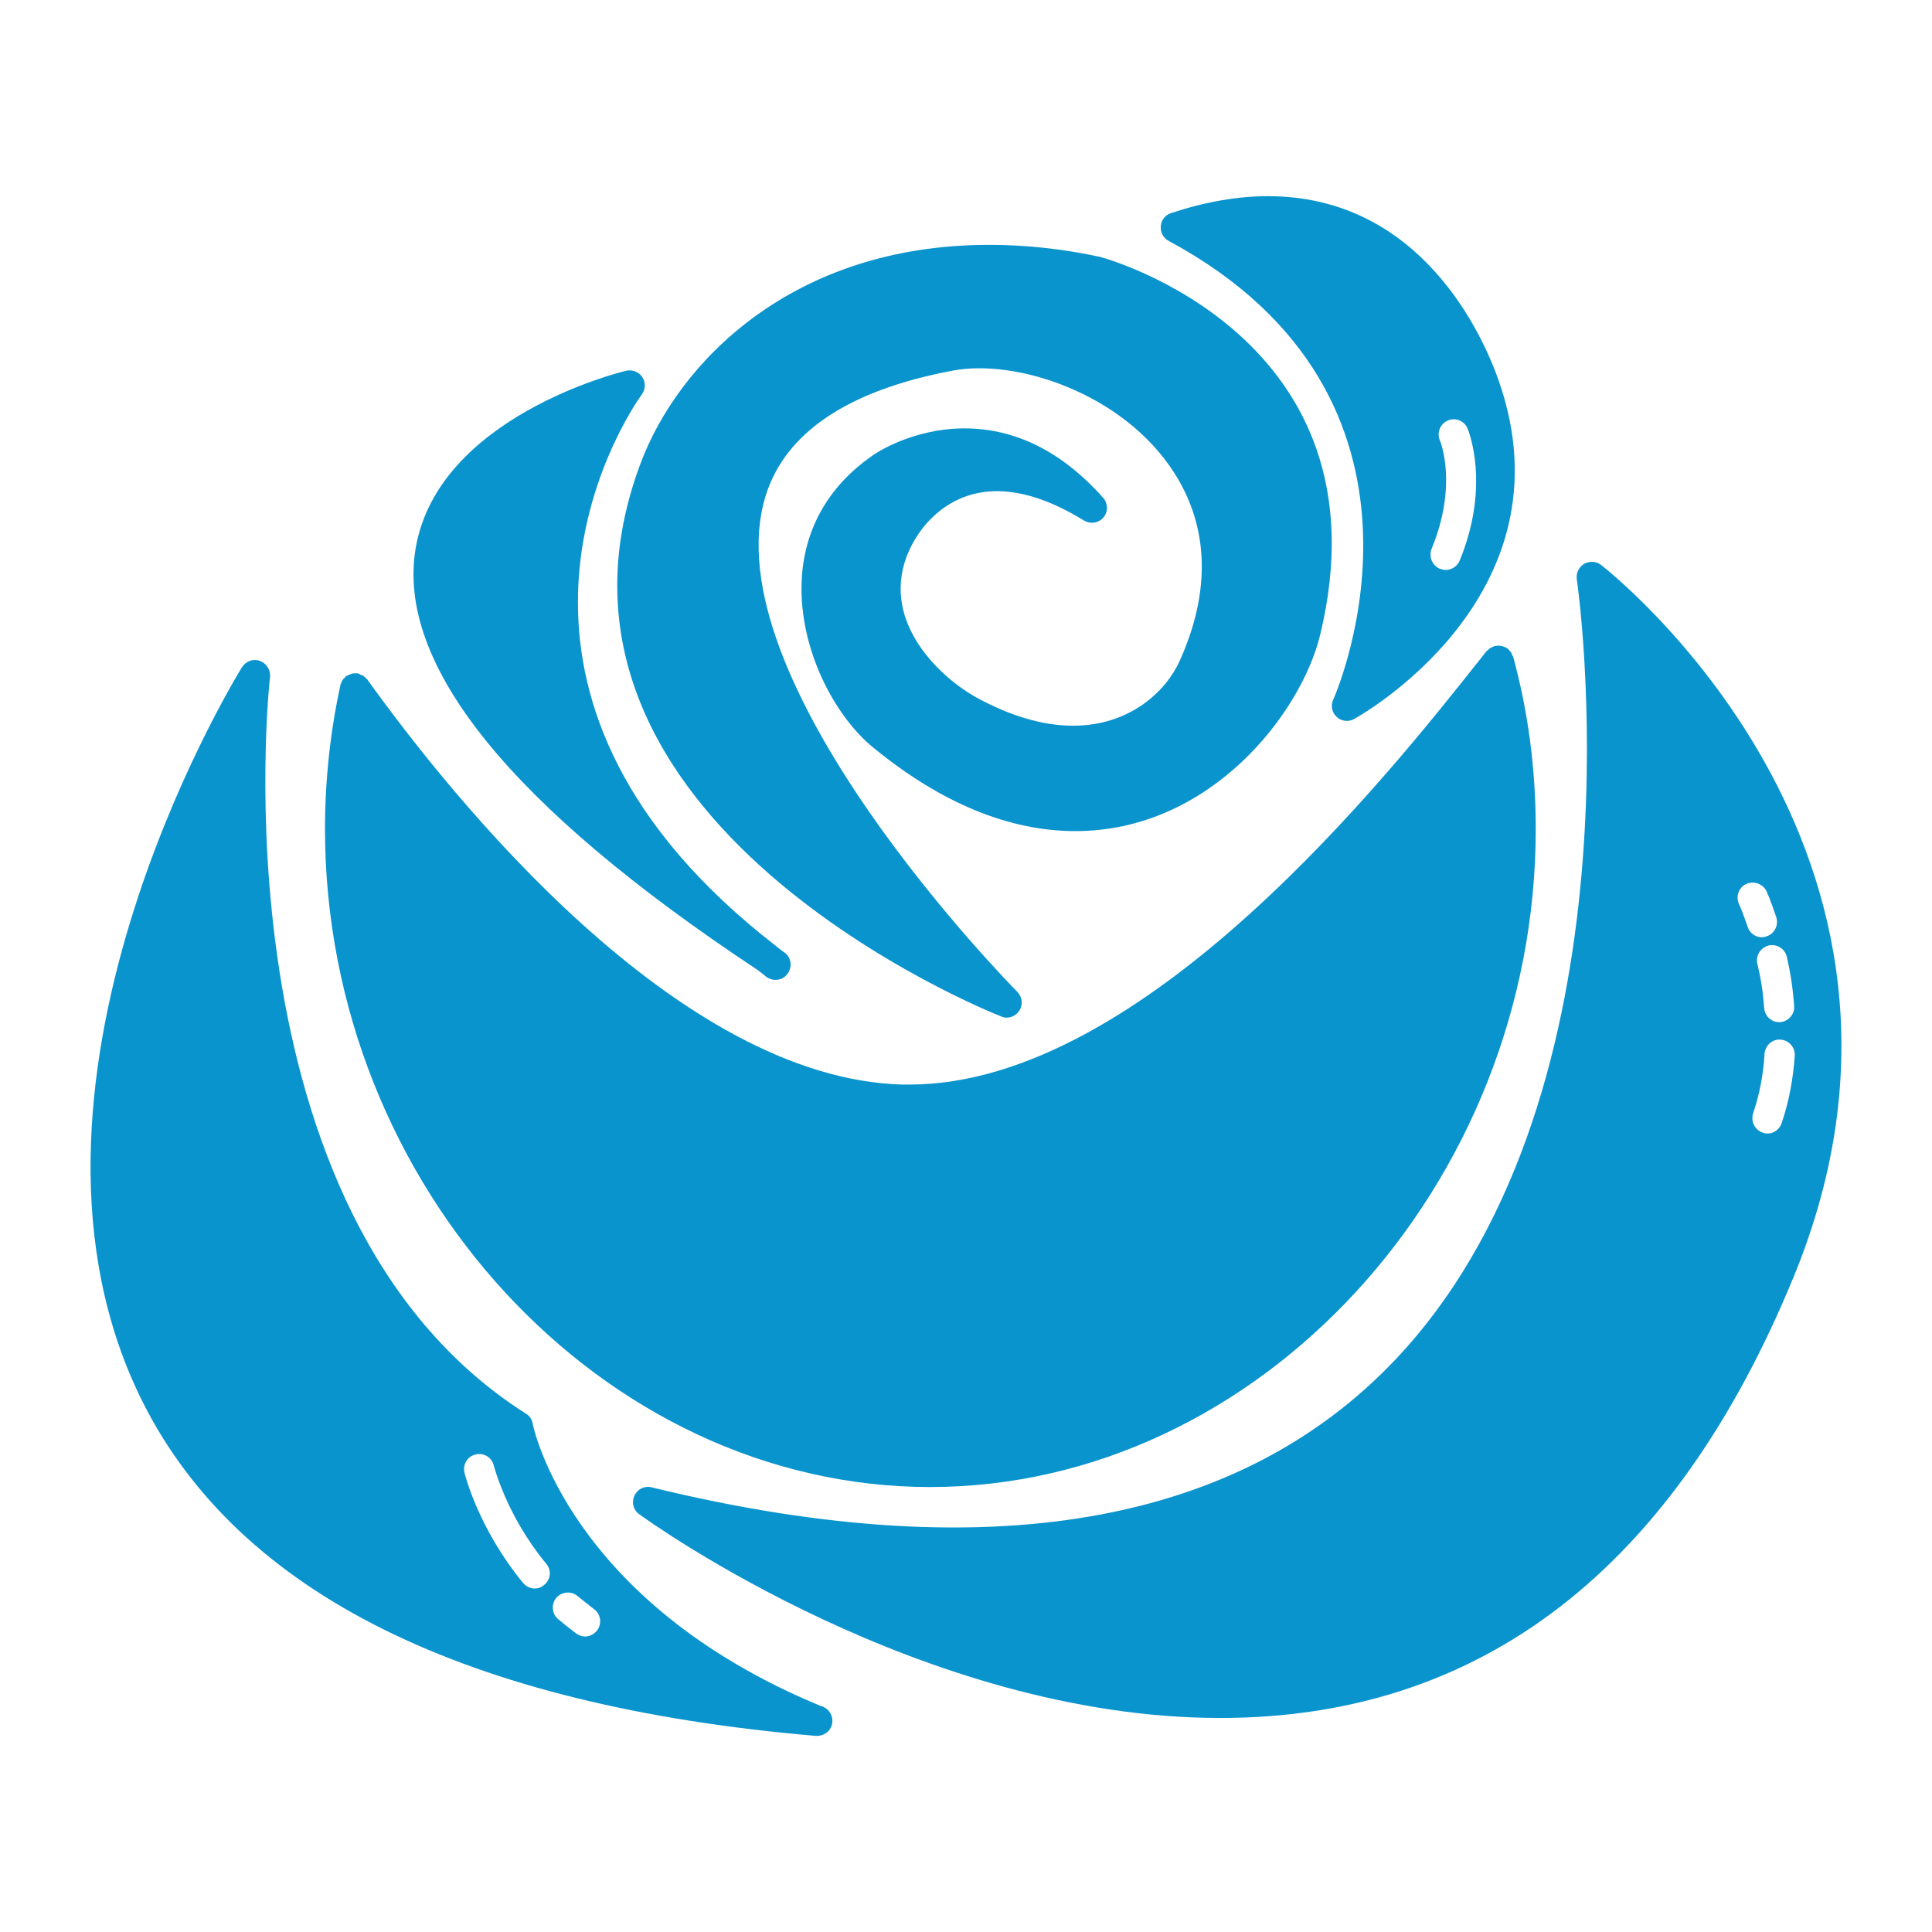
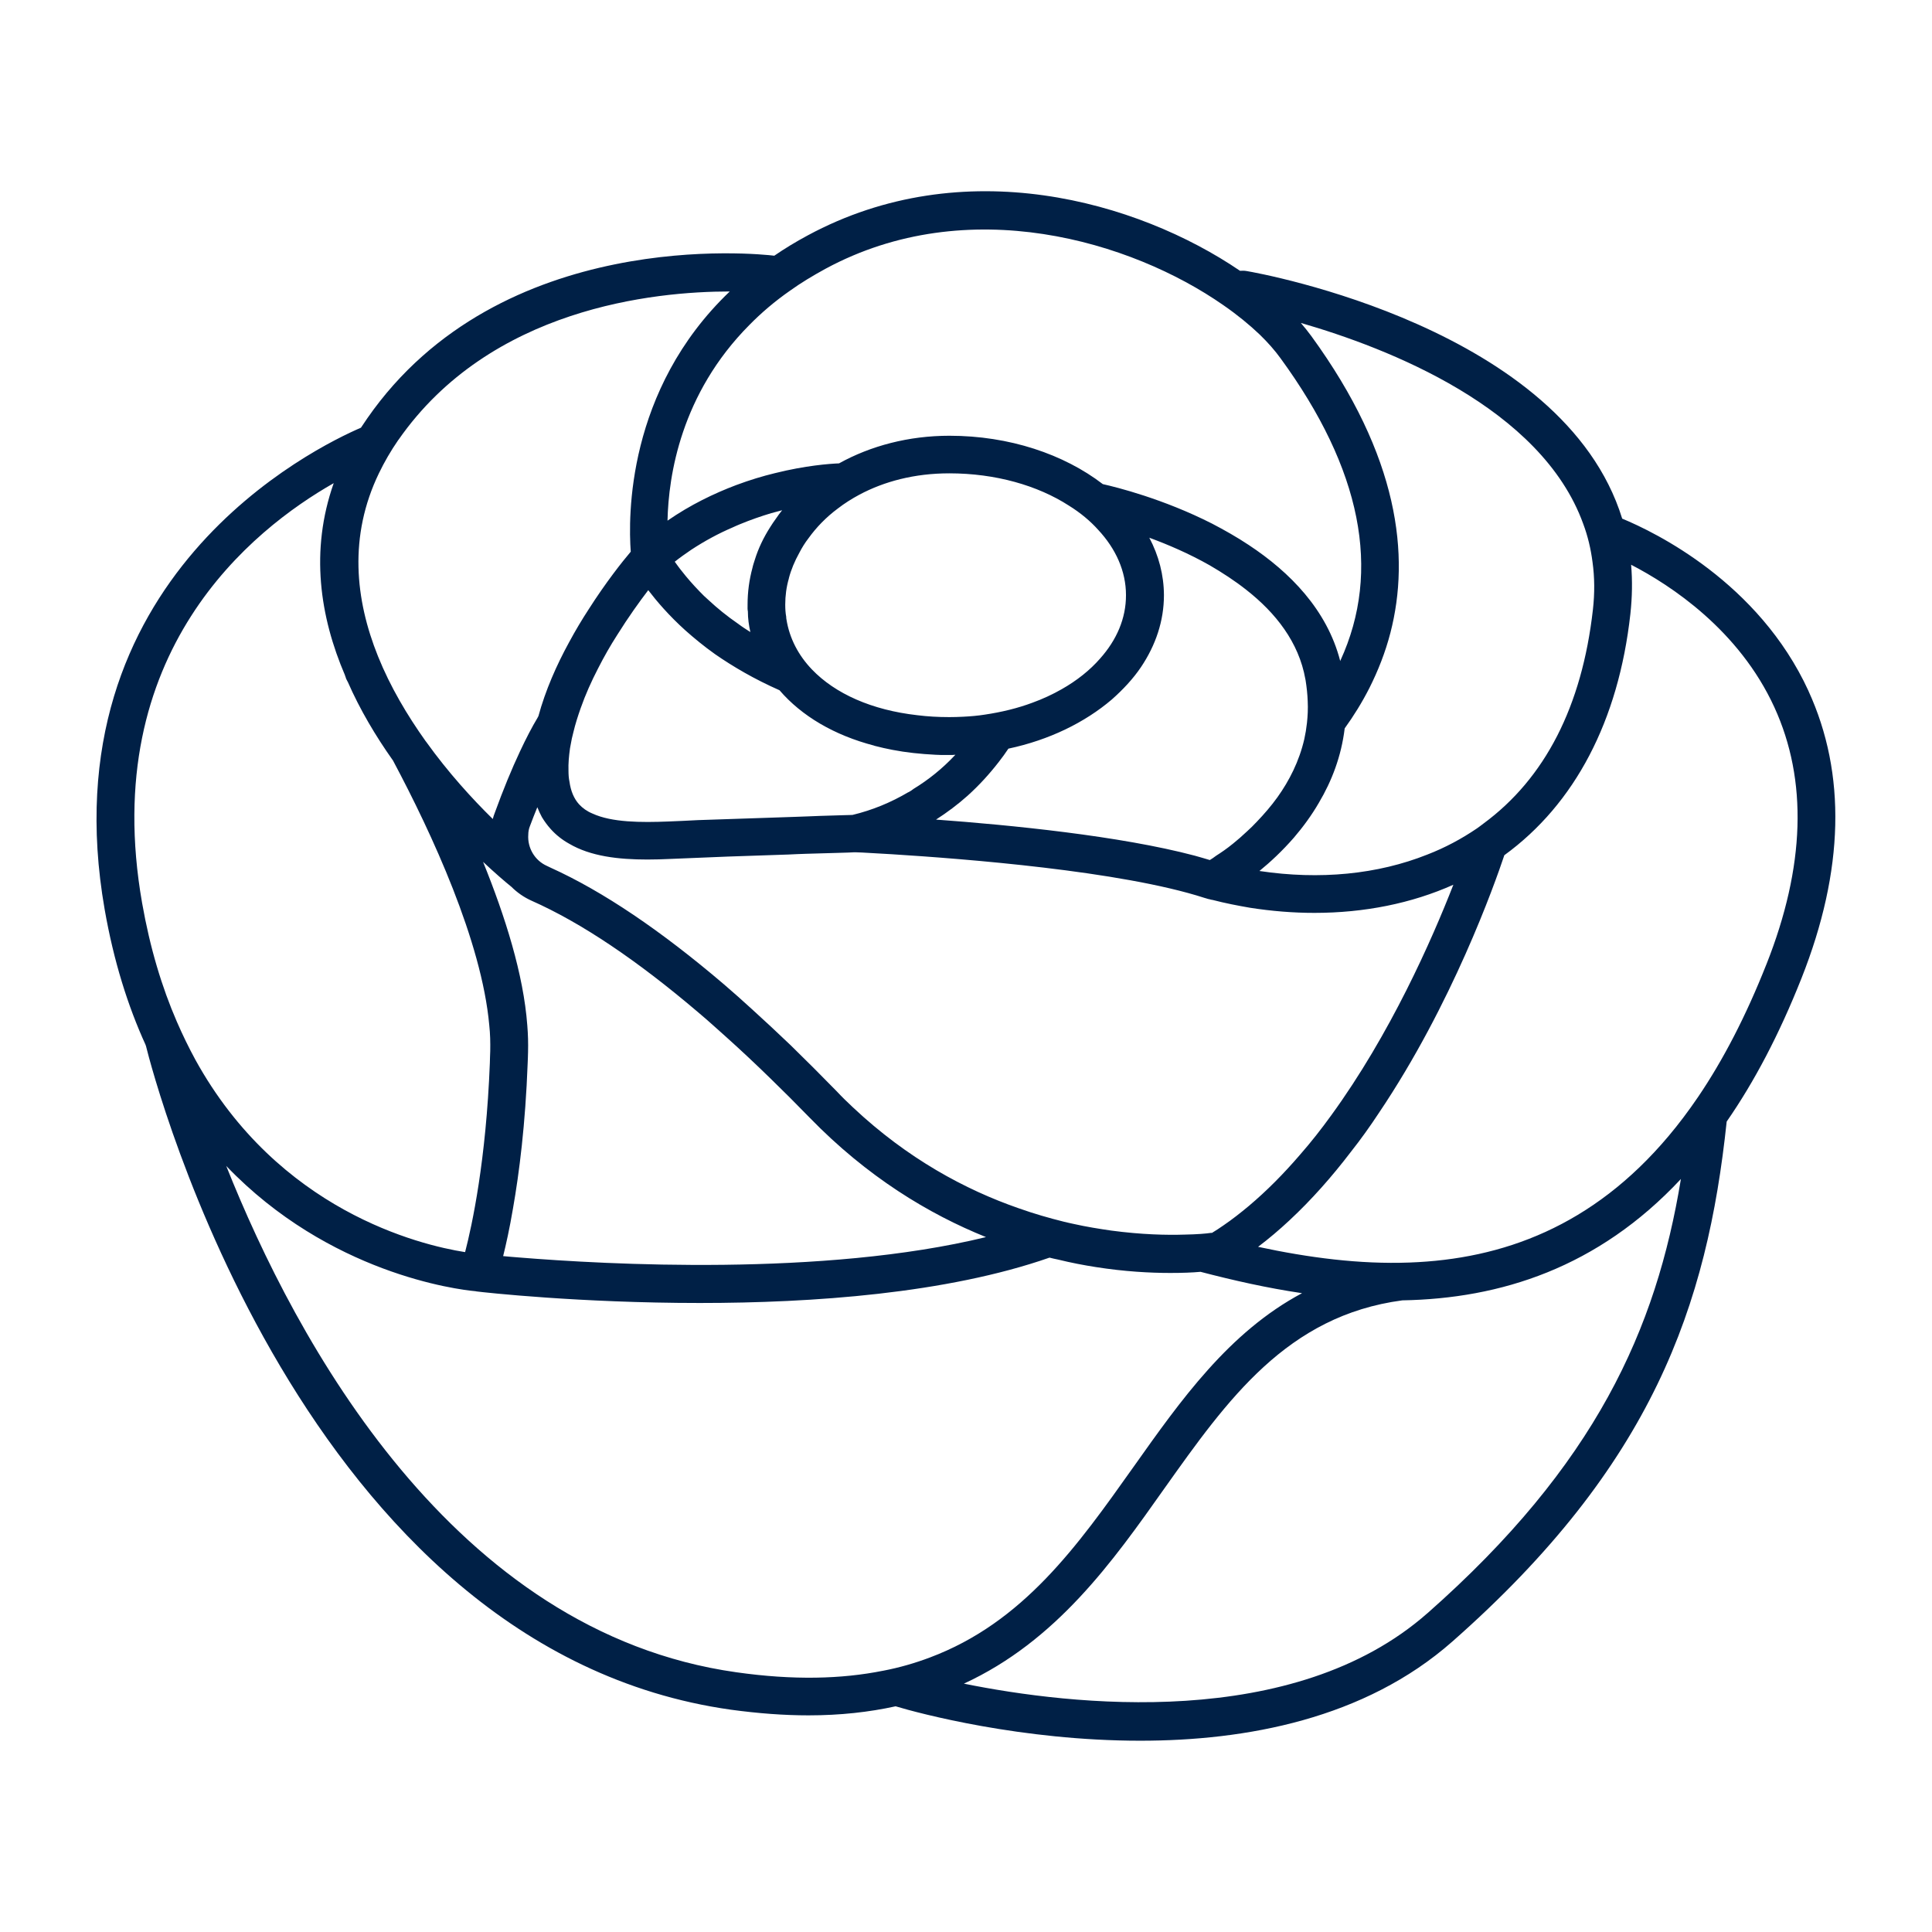
<svg xmlns="http://www.w3.org/2000/svg" width="1200pt" height="1200pt" version="1.1" viewBox="0 0 1200 1200">
-   <path d="m509.72 1059.6c-156.73-64.875-178.67-174.19-178.86-175.31-0.375-2.644-1.875-4.875-4.125-6.188-195.54-124.12-159.54-454.31-159-457.69 0.395-4.293-2.25-8.438-6.375-9.938s-8.625 0.207-11.062 3.938c-6.562 10.688-159.19 262.5-61.5 456.75 59.812 118.69 200.42 188.44 417.71 207h0.75 0.188c5.438 0 9.562-4.125 9.562-9.375 0-4.5-3.188-8.25-7.293-9.188zm-171.75-75.188c-1.688 1.5-3.75 2.25-5.812 2.25-2.812 0-5.438-1.312-7.332-3.562-27.73-33.75-36-67.125-36.355-68.418-1.145-5.082 1.875-10.125 6.938-11.27 5.062-1.293 10.125 1.895 11.25 6.75 0.188 0.375 7.688 30.938 32.625 61.125 3.375 3.938 2.832 9.938-1.312 13.125zm33 28.125c-1.875 2.438-4.688 3.938-7.481 3.938-2.062 0-3.938-0.75-5.625-1.875-3.938-3-7.688-6-11.27-9-3.938-3.375-4.293-9.375-0.938-13.312 3.375-3.75 9.375-4.293 13.312-0.75 3.188 2.625 6.582 5.25 9.938 7.875 4.312 3.188 5.062 9 2.062 13.125z" fill="#0a94cd" />
-   <path d="m994.37 350.81c-2.981-2.25-7.125-2.438-10.5-0.562-3.188 2.062-5.062 5.644-4.5 9.582 0.562 2.981 43.48 303.73-102.56 473.44-96.938 112.5-257.04 143.06-472.09 90.543-4.5-1.125-8.832 1.145-10.688 5.25-1.875 3.938-0.75 8.812 3 11.438 7.125 5.25 176.42 126.56 360.9 126.56 162 0 281.79-92.438 356.42-274.69 108.39-264.75-117.73-439.69-119.98-441.56zm115.48 243.56c2.25 10.125 3.562 18 4.5 30.168 0.562 5.25-3.375 9.77-8.438 10.332h-0.938c-4.688 0-8.812-3.75-9.188-8.625-0.938-11.438-2.043-18.375-4.293-27.75-1.145-4.875 2.043-9.938 7.125-11.25 5.043-1.125 10.121 2.062 11.23 7.125zm-29.797-33c-2.043-4.688 0-10.332 4.688-12.375 4.688-2.062 10.312 0 12.562 4.688 0 0 2.644 5.981 6 16.105 1.5 4.894-1.145 10.332-6.188 11.812-0.938 0.395-1.875 0.562-2.812 0.562-3.938 0-7.668-2.625-8.812-6.562-3.016-8.793-5.266-14.043-5.438-14.23zm26.609 136.12c-1.293 3.938-4.875 6.562-8.812 6.562-0.938 0-2.062-0.188-3-0.562-4.875-1.688-7.481-6.918-6-11.812 3.938-11.625 6.394-23.98 7.144-37.105 0.375-5.25 4.875-9.375 10.125-8.812 5.062 0.375 8.98 4.875 8.625 9.918-0.957 14.812-3.754 28.875-8.082 41.812z" fill="#0a94cd" />
-   <path d="m577.76 923.62c203.79 0 376.12-187.11 376.12-408.75 0-36.938-4.688-72.938-14.062-107.06-0.207-0.375-0.395-0.562-0.562-0.938-0.188-0.562-0.395-1.145-0.75-1.688-0.395-0.562-0.75-0.957-1.312-1.5-0.188-0.207-0.375-0.562-0.543-0.75-0.395-0.188-0.562-0.188-0.75-0.395-0.395-0.188-0.957-0.543-1.5-0.75-0.562-0.188-1.312-0.543-1.895-0.543-0.543-0.207-0.938-0.207-1.5-0.207-0.75 0-1.293 0-2.043 0.207h-0.75c-0.395 0.188-0.562 0.375-0.938 0.543-0.562 0.207-1.145 0.395-1.707 0.75-0.543 0.395-0.938 0.75-1.5 1.312-0.188 0.188-0.375 0.375-0.73 0.562l-3.562 4.481c-57.562 72.77-209.61 264.75-354.92 264.75h-4.144c-139.65-3.543-279.17-177.17-332.59-251.62-0.207-0.375-0.75-0.543-0.957-0.938-0.543-0.375-0.938-0.938-1.5-1.312-0.543-0.375-1.293-0.543-1.875-0.75-0.375-0.188-0.75-0.543-1.312-0.75h-0.188c-1.125-0.188-2.043 0-3.188 0-0.188 0.207-0.375 0-0.375 0.207-0.75 0-1.312 0.375-2.062 0.75-0.395 0.188-0.938 0.375-1.5 0.543 0 0.207 0 0.207-0.188 0.207-0.395 0.188-0.562 0.543-0.75 0.938-0.562 0.375-1.145 0.938-1.5 1.5-0.395 0.543-0.562 1.125-0.75 1.688s-0.562 0.938-0.562 1.5c-6.375 29.418-9.562 59.438-9.562 89.25 0 221.64 172.11 408.77 375.9 408.77z" fill="#0a94cd" />
-   <path d="m470.53 602.44c1.875 1.5 3.75 2.812 5.438 4.312 1.688 1.125 3.75 1.875 5.625 1.875 3 0 5.832-1.312 7.5-3.75 3.188-4.125 2.438-10.125-1.688-13.125-1.707-1.125-3.207-2.438-4.688-3.543-0.395-0.395-0.75-0.562-1.145-0.938-96.168-74.625-122.61-151.31-122.61-213.19 0-72.957 36.938-125.27 39.75-129.21 2.25-3.188 2.438-7.481 0.188-10.668-2.25-3.394-6.188-4.688-9.918-3.938-4.894 1.125-116.46 29.062-130.71 109.69-12.73 72.543 58.688 160.86 212.25 262.48z" fill="#0a94cd" />
-   <path d="m621.84 631.31c1.125 0.562 2.231 0.75 3.375 0.75 3.188 0 6-1.5 7.875-4.293 2.438-3.75 1.875-8.645-1.312-11.832-1.875-1.875-191.61-193.88-156.19-308.06 12.188-39.188 51.188-65.438 115.89-77.625 39.75-7.688 106.31 14.062 137.81 63.375 21.73 33.75 22.855 74.25 3.188 117.38-8.438 18.375-30.75 39.75-66 39.75-18.562 0-39-6-60.188-17.625-21.562-12-58.5-45.562-43.332-87 6.938-18.938 25.875-41.062 56.25-41.062 16.312 0 34.5 6.188 54 18.207 4.144 2.438 9.188 1.688 12.188-1.895 3-3.543 2.812-8.812-0.188-12.168-25.5-28.688-54.562-43.125-86.062-43.125-33.375 0-57 16.5-57.75 17.25-27.375 19.125-42.395 46.312-43.5 78.375-1.5 42.375 21.188 83.812 44.625 102.73 42.188 34.52 84.375 51.77 125.44 51.77 83.605 0 140.04-72.75 152.02-121.88 44.832-185.62-134.42-234.19-136.67-234.77-23.438-5.062-46.668-7.481-69-7.481-122.62 0-193.48 73.5-216.73 136.48-82.48 222 221.25 341.62 224.25 342.75z" fill="#0a94cd" />
-   <path d="m828.07 434.62c-1.707 3.75-0.75 8.082 2.231 10.688 1.707 1.688 3.957 2.438 6.394 2.438 1.5 0 2.981-0.375 4.293-1.125 1.5-0.75 137.25-75.562 89.812-210.39-9.375-26.812-47.625-114.38-143.25-114.38-18.938 0-39.188 3.562-60.168 10.5-3.562 1.145-6.188 4.312-6.375 8.082-0.395 3.75 1.48 7.312 4.875 9.188 181.67 97.875 105.56 277.5 102.19 285zm61.125-93.75c16.312-39.375 5.625-66.375 5.062-67.5-1.875-4.688 0.207-10.125 5.082-12.188 4.688-2.043 10.125 0.207 12.168 4.894 0.562 1.48 14.457 35.043-4.875 82.125-1.5 3.543-5.062 5.812-8.625 5.812-1.312 0-2.438-0.375-3.75-0.75-4.707-2.082-6.957-7.519-5.062-12.395z" fill="#0a94cd" />
+   <path d="m1123.3 429.19c-30.984-67.5-95.344-98.625-115.73-107.06-36.516-118.22-224.11-152.26-233.34-153.79-1.312-0.234-2.578-0.234-3.891-0.141h-0.141c-63.844-43.453-171.84-74.203-268.6-21.938-7.406 3.984-14.344 8.203-20.672 12.562-9.75-1.172-170.11-18.188-252.84 101.06-1.312 1.875-2.578 3.891-3.891 5.766-27.703 11.953-195.24 92.625-159.19 299.21 5.625 32.156 14.438 60.094 25.453 84.188-0.094 0.141 0 0.234 0.141 0.375 4.688 19.125 96.984 374.95 363.32 412.5 17.25 2.344 33.234 3.516 48.234 3.516 19.828 0 37.688-2.016 54.141-5.625 14.438 4.359 78.047 21.375 151.92 21.375 65.625 0 139.36-13.5 193.92-61.641 124.31-109.55 158.26-208.5 170.34-322.92 17.016-24.516 32.531-53.859 46.5-89.109 26.484-66.891 27.891-126.89 4.312-178.31zm-139.92-103.78c2.812 7.5 4.688 15.375 5.766 23.719 1.312 9.375 1.406 19.266 0.234 29.578-6.797 60-29.719 104.72-68.062 132.89-1.312 1.078-2.719 2.016-3.984 2.953-9.516 6.469-19.734 11.953-30.75 16.219-30.891 12.328-66.797 15.844-104.34 10.219 6.797-5.531 14.203-12.422 21.469-20.766 5.531-6.469 10.922-13.734 15.516-21.703 7.875-13.266 13.875-28.641 15.984-46.125 5.531-7.641 10.781-16.078 15.375-25.125 5.297-10.547 9.844-21.938 13.031-34.266 12.328-47.766 5.391-109.41-49.172-184.31-2.016-2.719-4.125-5.391-6.469-8.109 53.906 15.562 149.34 52.547 175.4 124.82zm-655.87 311.44c-2.344-31.688-13.734-67.594-27.469-101.53 7.406 6.938 13.5 12.188 17.625 15.516 3.516 3.516 7.734 6.469 12.422 8.578 30.984 13.734 65.484 36.984 103.31 69.141 3.656 3.047 7.266 6.234 10.922 9.516 2.25 2.016 4.453 3.984 6.703 6 9.047 8.109 18.188 16.688 27.562 25.828 7.969 7.734 16.078 15.844 24.281 24.281 35.812 36.844 73.969 59.859 109.55 74.203-101.06 24.656-236.21 17.016-290.06 12.656-3.656-0.234-6.938-0.609-9.844-0.844 1.781-7.172 3.984-17.016 6.094-29.484 3.891-22.078 7.734-52.359 9.141-90.375 0.141-2.25 0.141-4.594 0.234-6.938 0.141-5.391 0-10.922-0.469-16.547zm202.26 50.953c-3.422-3.188-6.797-6.469-10.078-9.984-9.75-9.984-19.266-19.5-28.547-28.547-8.203-7.875-16.219-15.281-24.047-22.406-5.859-5.391-11.719-10.547-17.484-15.516-39.094-33.328-75-57.656-107.62-72.422-0.703-0.375-1.547-0.703-2.25-1.078-7.734-3.422-12.188-11.391-11.625-19.359 0-1.781 0.328-3.656 1.031-5.391 1.547-4.125 3.047-7.969 4.594-11.719 0.844 2.109 1.781 4.219 2.812 6.094 1.641 2.719 3.422 5.156 5.531 7.5 3.281 3.656 7.172 6.703 11.391 9.047 13.359 7.875 30.656 9.844 48.609 9.844 4.688 0 9.516-0.141 14.344-0.375 20.766-0.938 49.406-2.016 72.891-2.719h0.141c3.891-0.234 7.734-0.328 11.25-0.469 15.281-0.469 26.766-0.703 29.953-0.938h0.797c0.703 0 2.016 0.141 3.75 0.141 3.984 0.234 10.453 0.609 18.797 1.078 44.625 2.812 142.18 10.312 194.06 27.094 0.469 0.141 0.844 0.234 1.312 0.375 0.609 0.234 1.172 0.375 1.781 0.469 0.703 0.234 1.406 0.375 2.109 0.469 7.734 2.016 15.516 3.516 23.109 4.828 13.5 2.109 26.859 3.188 40.031 3.188 30.891 0 60.328-5.859 86.297-17.484-13.359 34.266-39.188 92.859-75.938 143.34-6.094 8.438-12.562 16.688-19.359 24.422-9.984 11.625-20.531 22.312-31.828 31.828-5.062 4.219-10.312 8.344-15.609 11.953-2.344 1.641-4.688 3.188-7.172 4.688h-0.609c-3.047 0.469-8.672 0.938-16.312 1.078-11.25 0.375-27 0-45.562-2.484-7.5-1.078-15.516-2.344-23.812-4.219-1.875-0.375-3.75-0.844-5.766-1.312-9.047-2.25-18.422-4.922-28.031-8.344-33.094-11.484-69-30.75-102.94-62.672zm-65.25-308.02c0 4.359 0.609 8.672 1.547 12.797-2.578-1.641-5.156-3.281-7.5-5.062-7.172-4.922-13.125-9.844-18.328-14.672-2.016-1.781-3.891-3.516-5.531-5.297-4.453-4.594-8.109-8.812-11.016-12.562-1.875-2.25-3.281-4.359-4.594-6.094 3.422-2.719 6.797-5.062 10.219-7.406 8.578-5.625 17.156-10.219 25.594-13.828 1.547-0.703 3.047-1.406 4.594-2.016 6.797-2.812 13.359-5.062 19.594-6.938l6.703-1.781c-1.312 1.641-2.578 3.281-3.75 5.062-1.312 1.781-2.484 3.516-3.656 5.391-4.125 6.469-7.406 13.266-9.609 20.438-0.469 1.547-1.078 3.188-1.406 4.828-2.016 7.406-3.047 15.047-3.047 22.875v0.703c-0.047 1.219-0.047 2.391 0.188 3.562zm-38.719 11.859c5.297 4.688 11.391 9.75 18.328 14.672 11.156 7.734 24.422 15.516 40.031 22.406 13.734 15.984 33.938 27.938 58.828 34.406 0.141 0.141 0.234 0.141 0.328 0.141 3.656 0.938 7.266 1.781 11.016 2.484 8.438 1.641 17.391 2.578 26.766 3.047 2.109 0.141 4.219 0.141 6.469 0.141h2.109c1.312 0 2.578 0 3.75-0.141l-0.703 0.703c-7.406 7.875-15.984 14.812-25.219 20.438-1.078 0.844-2.109 1.547-3.188 2.109h-0.141c-10.688 6.328-22.312 11.156-34.641 14.109-0.938 0-2.578 0.141-4.594 0.141-3.656 0.141-9.047 0.234-15.516 0.469-4.828 0.234-10.219 0.375-16.078 0.609-5.625 0.234-11.719 0.375-17.953 0.609-13.875 0.469-28.547 0.938-41.906 1.406-6.469 0.375-12.656 0.609-18.188 0.844-17.156 0.703-35.344 0.609-47.297-4.922-3.422-1.406-6.234-3.422-8.438-5.859-3.047-3.422-5.062-8.109-5.859-13.969-0.469-2.109-0.609-4.453-0.609-7.031-0.141-4.125 0.234-8.578 0.938-13.641 0.141-0.703 0.234-1.312 0.375-2.016 0.469-2.719 1.031-5.531 1.781-8.203 1.172-4.922 2.719-9.75 4.453-14.672 2.953-8.438 6.703-16.781 10.781-24.656 3.75-7.406 7.734-14.344 11.859-20.766 7.031-11.25 13.969-20.906 19.359-27.938 5.156 6.75 12.703 15.656 23.156 25.078zm288.05-57.656c11.484 4.219 24.656 9.844 37.547 17.156 7.875 4.594 15.609 9.609 22.781 15.281 18.094 14.203 32.531 32.391 36.609 55.406 0 0.234 0.141 0.469 0.141 0.703 0.703 4.453 1.172 8.812 1.312 13.031 0.234 4.688 0 9.141-0.469 13.5-0.375 3.422-0.938 6.797-1.641 9.984-3.188 13.828-9.375 25.922-16.688 36.141-3.984 5.531-8.344 10.547-12.656 15.047-2.109 2.25-4.219 4.359-6.328 6.234-2.953 2.812-5.859 5.297-8.578 7.5-3.891 3.188-7.5 5.625-10.453 7.5-1.547 1.172-2.812 2.016-3.984 2.719-3.047-0.938-6.094-1.781-9.375-2.719-46.5-12.328-114.56-19.031-160.69-22.406 6.938-4.453 13.5-9.375 19.594-14.812 7.172-6.469 13.594-13.5 19.5-21.141 2.016-2.578 3.984-5.297 5.859-8.109 25.359-5.391 47.438-16.219 64.219-30.516 7.031-6.234 13.266-12.891 18.188-20.203 9.047-13.5 14.203-28.547 14.203-44.625-0.047-12.516-3.234-24.609-9.094-35.672zm-30.516 75c-6.328 7.266-14.438 13.734-23.953 19.125-5.625 3.188-11.625 6-18.094 8.344-9.141 3.422-19.125 5.859-29.578 7.406-4.359 0.703-8.906 1.078-13.5 1.312-2.812 0.141-5.766 0.234-8.578 0.234-6.938 0-13.5-0.375-19.828-1.172-28.312-3.188-51.047-13.359-65.484-28.406-8.438-8.812-13.969-19.359-15.844-31.125-0.141-0.469-0.141-1.031-0.141-1.547-0.469-2.484-0.609-5.062-0.609-7.641 0-5.391 0.703-10.922 2.25-16.219v-0.141c1.406-5.391 3.656-10.688 6.469-15.75 1.641-3.188 3.516-6.234 5.766-9.141 4.828-6.703 10.922-13.031 18.188-18.422 4.125-3.188 8.578-6 13.359-8.578 15.375-8.203 34.172-13.266 55.875-13.266 28.641 0 54.844 7.5 74.297 20.062 7.031 4.359 13.266 9.516 18.188 15.047 10.922 11.719 17.25 25.688 17.25 40.5 0.047 14.531-5.812 27.891-16.031 39.375zm-192.66-228.42c6.703-4.828 14.109-9.281 22.078-13.641 88.406-47.766 189.94-17.25 247.13 22.641 8.672 6 16.219 12.188 22.641 18.328 5.062 4.922 9.375 9.844 12.797 14.578 50.25 68.812 62.906 131.95 37.219 187.82 0 0.141-0.141 0.234-0.141 0.375v-0.234c-8.203-31.688-31.219-55.078-56.812-71.953-7.406-4.922-15.141-9.281-22.781-13.266-30.281-15.375-59.391-22.641-67.828-24.516-24.188-18.562-57.984-30.047-95.297-30.047-25.219 0-48.844 6.234-68.531 17.156-5.859 0.234-20.766 1.312-39.891 6.094-7.406 1.781-15.516 4.219-24.047 7.406-13.641 5.156-28.312 12.188-42.609 22.078 0.609-28.031 8.344-78.75 50.812-121.5 7.312-7.453 15.656-14.625 25.266-21.328zm-255.28 113.3c3.281-6.797 7.266-13.734 11.953-20.531 0 0 0-0.141 0.141-0.141 57.047-81.938 158.81-92.156 205.78-92.156-64.219 61.266-63.047 140.39-61.5 161.63-5.297 6.234-15.516 19.125-26.156 35.812-4.125 6.328-8.203 13.125-12.188 20.531-7.734 14.109-14.672 29.812-19.031 45.891-0.141 0.234-0.328 0.469-0.469 0.844-3.516 5.859-7.172 12.891-10.922 20.906-5.156 10.922-10.453 23.812-15.75 38.391-0.469 1.172-0.844 2.344-1.172 3.656-12.797-12.562-27.703-28.875-41.344-47.906-0.141-0.141-0.234-0.234-0.375-0.469-11.391-15.984-21.938-33.703-29.578-52.688-14.203-35.25-18.328-74.578 0.609-113.77zm-125.53 340.78c-9.281-21.375-16.688-45.797-21.609-73.828-27.328-155.9 68.672-232.08 119.02-260.72-14.812 42.047-8.578 83.016 7.031 119.39 0 0.234 0.094 0.469 0.234 0.703 0.234 0.938 0.609 1.875 1.172 2.812 0 0.141 0.141 0.234 0.234 0.375 7.641 17.484 17.484 33.938 27.938 48.703 0.141 0.234 0.375 0.375 0.375 0.609 23.953 44.953 54.938 111.98 59.625 164.02 0.609 5.531 0.703 10.922 0.609 16.078-0.141 2.484-0.141 4.922-0.234 7.406-2.344 60.562-11.016 100.73-15.375 117.52-28.406-4.453-115.88-25.828-167.53-119.48-4.078-7.5-7.922-15.375-11.484-23.578zm438.61 403.08c-25.688 5.156-55.547 6-91.219 0.938-176.21-24.844-273.66-206.34-316.74-314.48 63.984 66.797 143.34 76.781 154.82 77.812 0.234 0 0.469 0.141 0.703 0.141 4.688 0.609 64.078 7.172 138.66 7.172 69.984 0 153.19-5.859 217.18-28.172 1.781 0.469 3.516 0.844 5.156 1.172 8.203 2.016 16.078 3.516 23.578 4.688 17.859 2.812 33.703 3.656 46.266 3.656 7.406 0 13.734-0.234 18.797-0.703 20.297 5.297 41.438 10.078 63.047 13.266-45.422 24.188-75.375 66.562-104.58 107.77-34.875 49.172-68.531 96.75-126.66 118.55-9.094 3.422-18.703 6.234-29.016 8.203zm338.16-35.766c-83.109 73.266-221.29 57.281-287.95 43.781 57.516-26.531 92.391-75.703 124.55-121.26 39.188-55.172 76.172-107.3 147.79-116.81 60.797-1.078 121.36-20.062 173.02-75.375-15.328 93.328-52.922 177.52-157.4 269.68zm210.52-403.03c-12.797 32.391-27 59.625-42.375 82.312-6 8.812-12.094 16.922-18.422 24.422-47.203 56.109-103.08 76.406-160.82 78.516-31.125 1.172-62.906-3.047-94.125-9.75 6.703-5.062 13.172-10.547 19.5-16.453 13.734-12.797 26.391-27.141 38.016-42.375 6.234-7.875 12.094-16.078 17.484-24.281 45.562-67.594 71.953-142.18 77.953-160.13 43.781-31.828 70.922-83.484 78.281-149.76 1.172-10.688 1.312-20.906 0.469-30.656 24.75 12.797 67.031 40.594 88.969 88.5 20.766 45.328 19.125 99-4.922 159.66z" fill="#002046" />
</svg>
